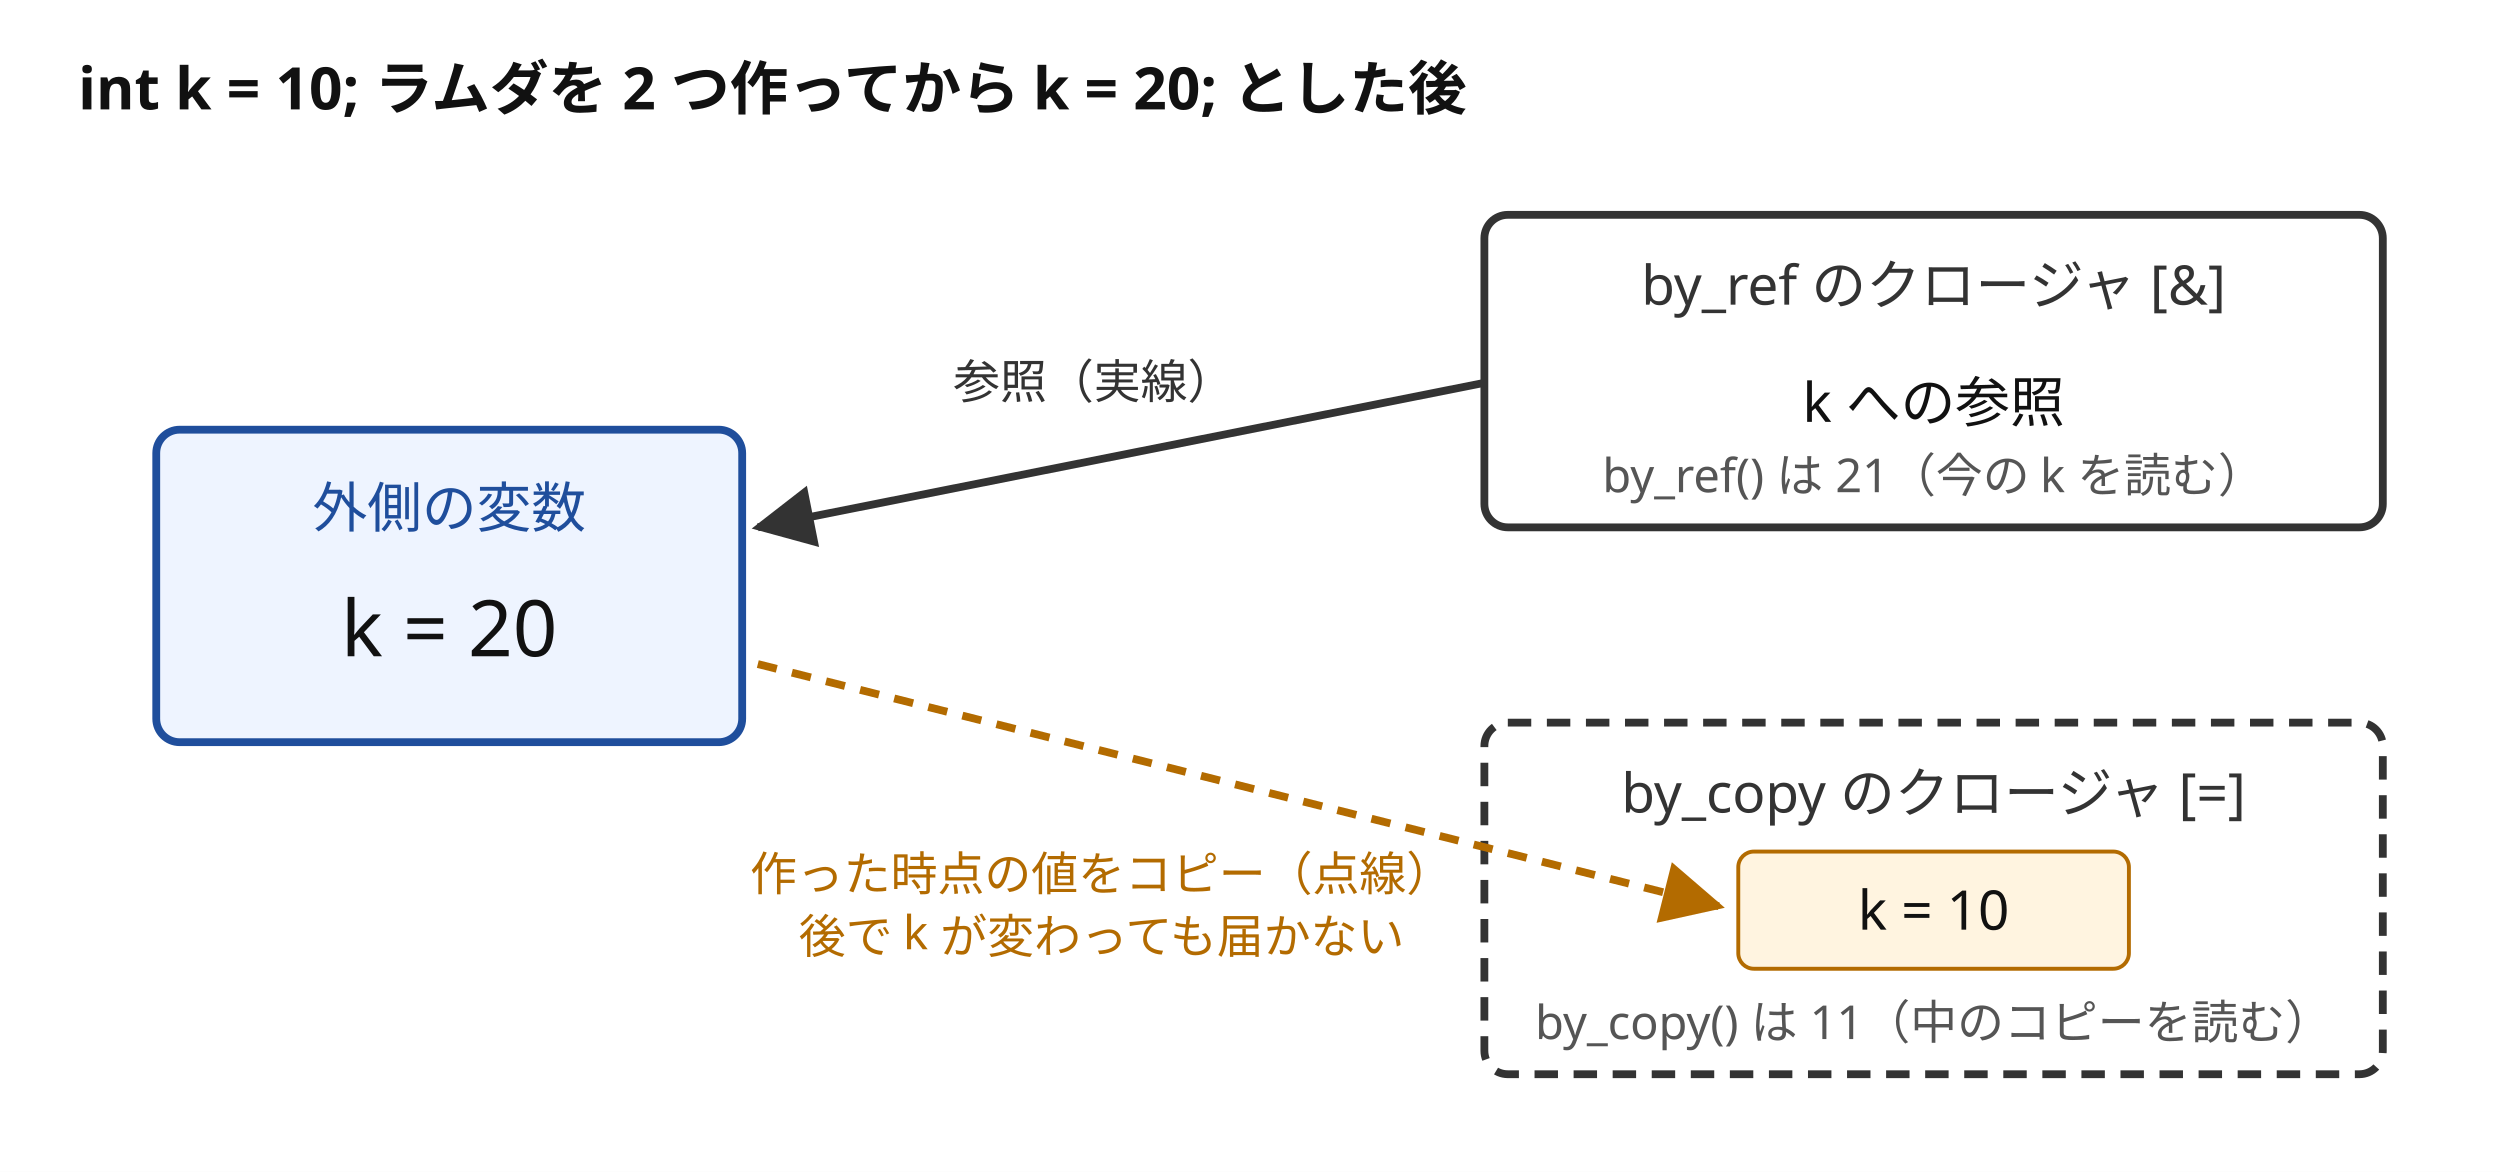
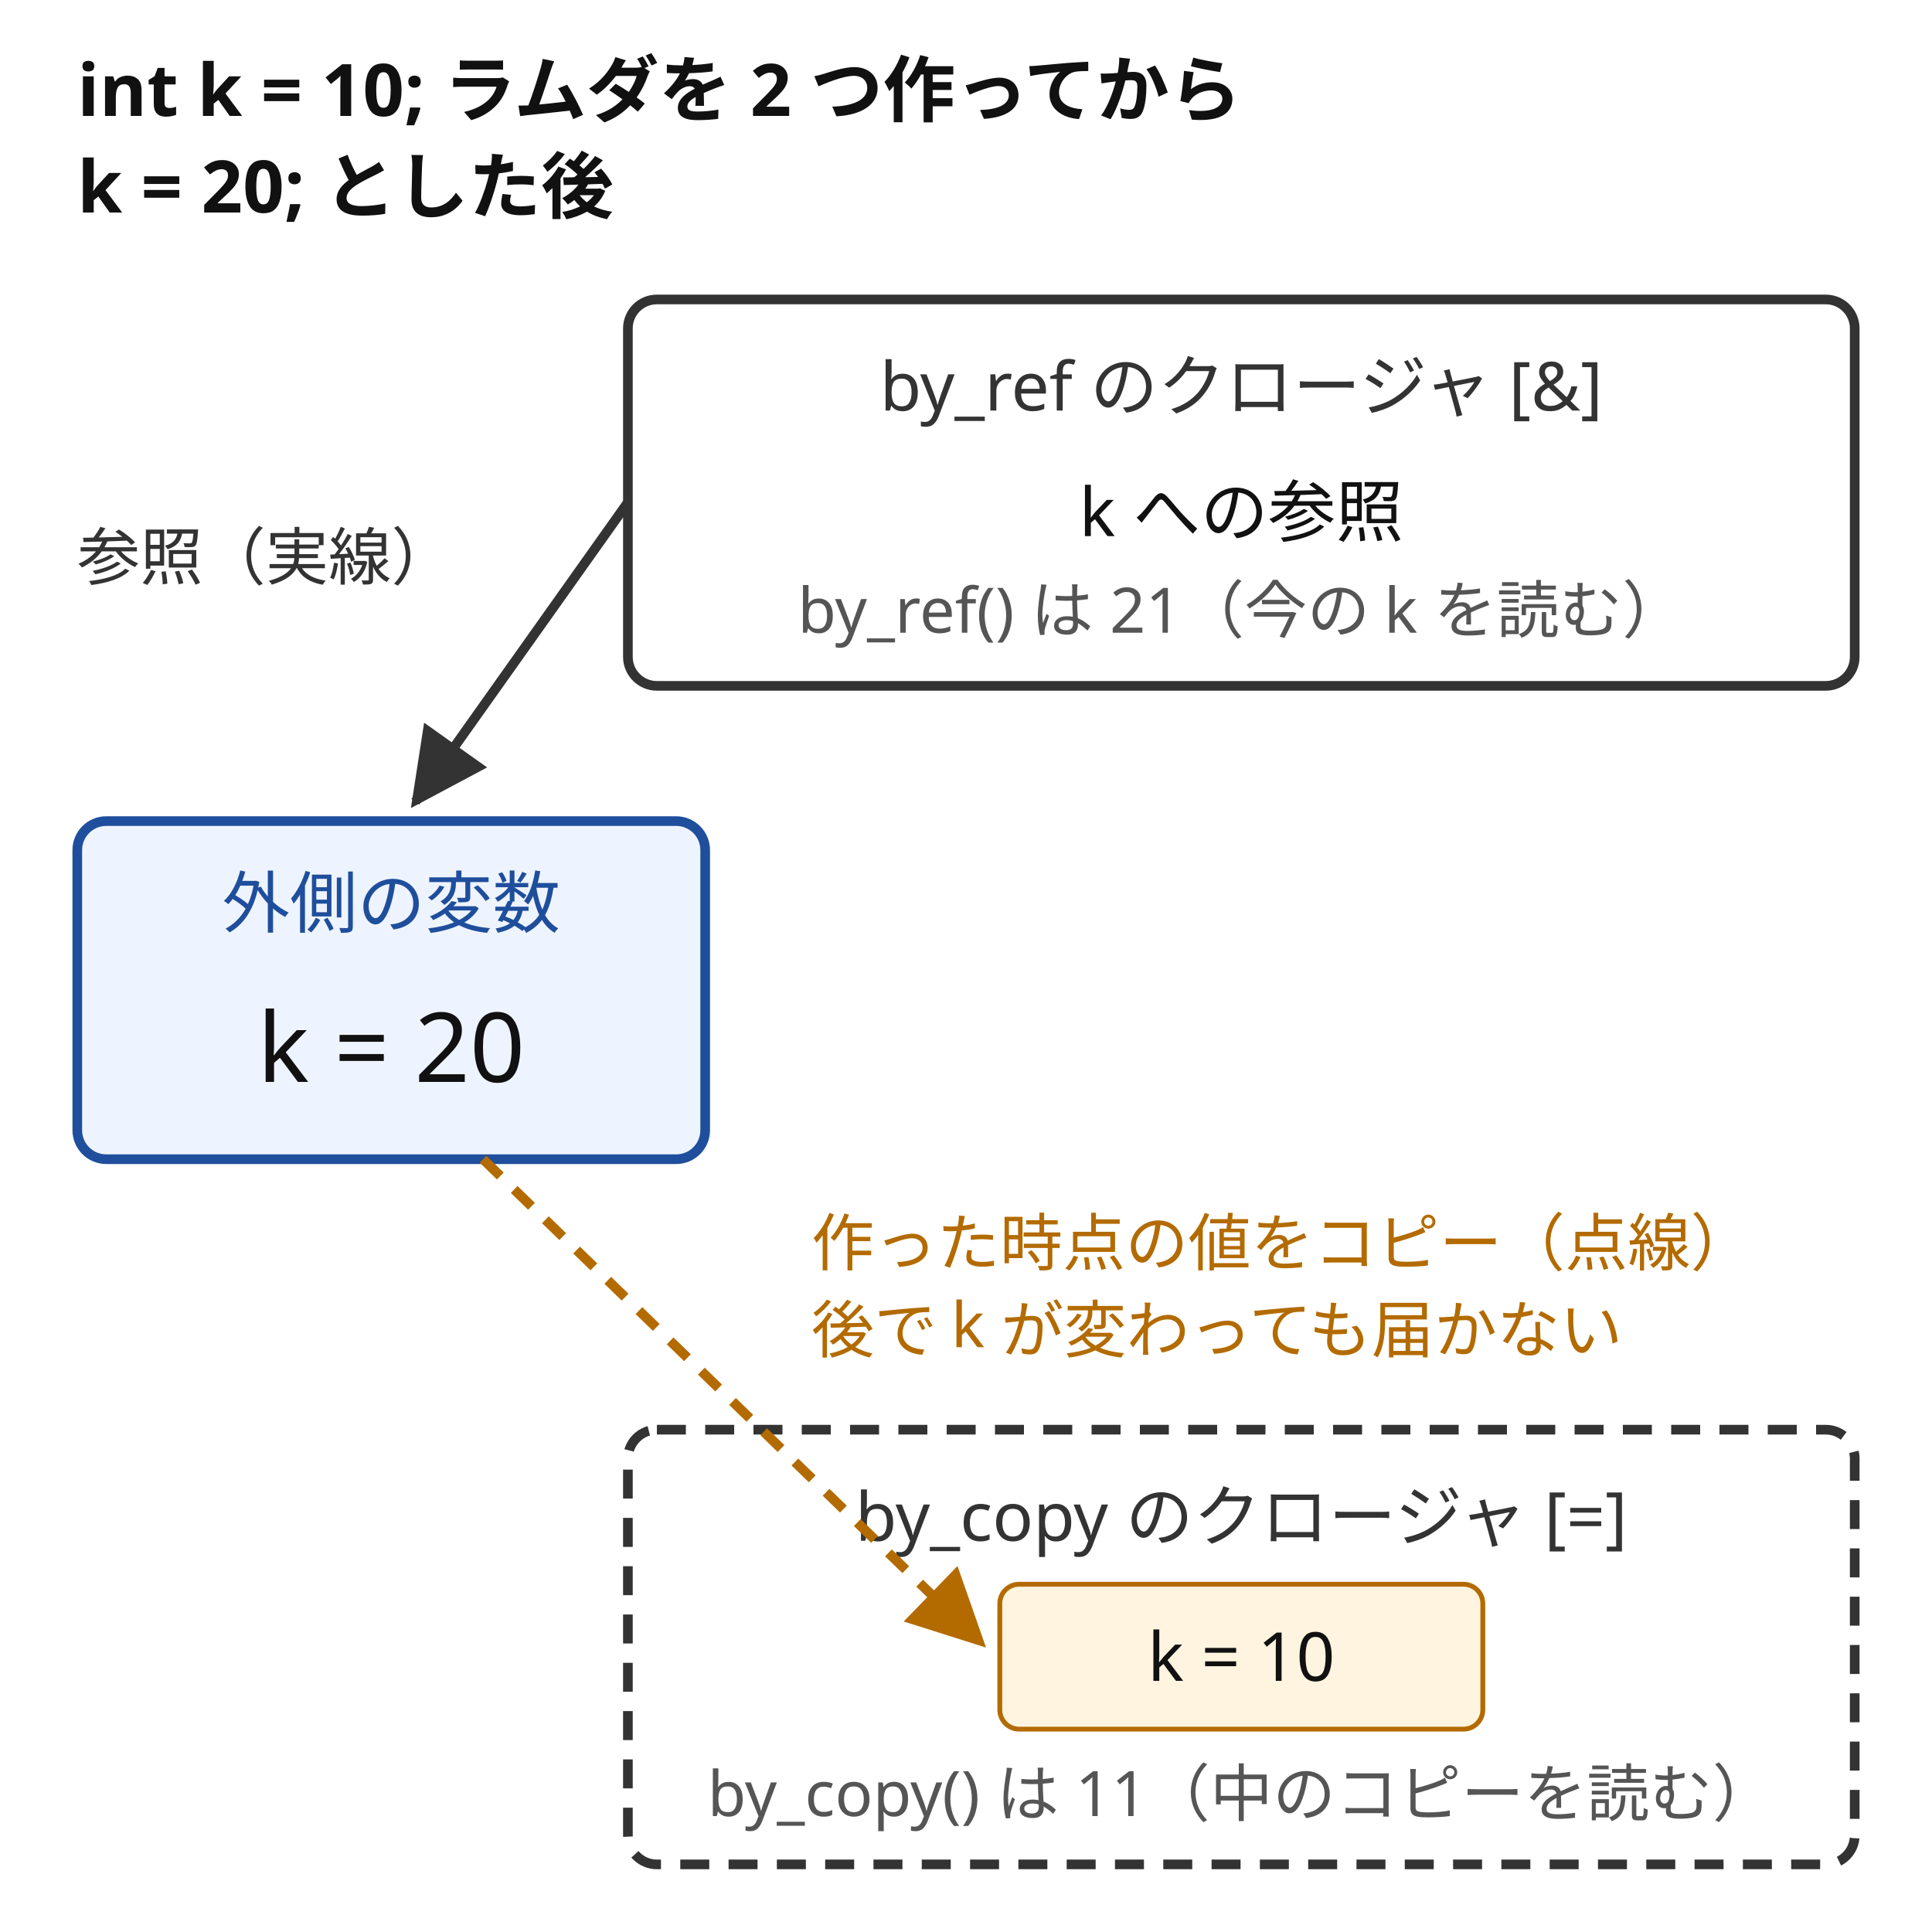
- <svg xmlns="http://www.w3.org/2000/svg" viewBox="0 0 640 300" font-family="sans-serif" font-size="14">
-   <rect width="640" height="300" fill="#ffffff" />
+ <svg xmlns="http://www.w3.org/2000/svg" viewBox="0 0 400 400" width="400" height="400" font-family="sans-serif" font-size="14">
+   <rect width="400" height="400" fill="#ffffff" />
  <defs>
    <marker id="arr" viewBox="0 0 10 10" refX="9" refY="5" markerWidth="8" markerHeight="8" orient="auto-start-reverse">
      <path d="M0,0 L10,5 L0,10 z" fill="#333333" />
    </marker>
    <marker id="arr-copy" viewBox="0 0 10 10" refX="9" refY="5" markerWidth="8" markerHeight="8" orient="auto-start-reverse">
      <path d="M0,0 L10,5 L0,10 z" fill="#b36b00" />
    </marker>
  </defs>
-   <text x="20" y="28" font-size="15" font-weight="bold" fill="#111111">int k = 10; ラムダを 2 つ作ってから k = 20; とした後</text>
-   <rect x="40" y="110" width="150" height="80" rx="6" fill="#eef4ff" stroke="#1f4e9c" stroke-width="2" />
-   <text x="115" y="135" text-anchor="middle" fill="#1f4e9c">外側の変数</text>
-   <text x="115" y="168" text-anchor="middle" font-size="20" fill="#111111">k = 20</text>
-   <rect x="380" y="55" width="230" height="80" rx="6" fill="#ffffff" stroke="#333333" stroke-width="2" />
-   <text x="495" y="78" text-anchor="middle" fill="#333333">by_ref のクロージャ [&amp;]</text>
-   <text x="495" y="108" text-anchor="middle" fill="#111111">k への参照</text>
-   <text x="495" y="126" text-anchor="middle" font-size="12" fill="#555555">by_ref() は 21（今の k を読む）</text>
-   <line x1="380" y1="98" x2="194" y2="135" stroke="#333333" stroke-width="2" marker-end="url(#arr)" />
-   <text x="280" y="102" text-anchor="middle" font-size="12" fill="#333333">参照（実線）</text>
-   <rect x="380" y="185" width="230" height="90" rx="6" fill="#ffffff" stroke="#333333" stroke-width="2" stroke-dasharray="6 4" />
-   <text x="495" y="208" text-anchor="middle" fill="#333333">by_copy のクロージャ [=]</text>
-   <rect x="445" y="218" width="100" height="30" rx="4" fill="#fff4e0" stroke="#b36b00" />
-   <text x="495" y="238" text-anchor="middle" fill="#111111">k = 10</text>
-   <text x="495" y="266" text-anchor="middle" font-size="12" fill="#555555">by_copy() は 11（中のコピーを読む）</text>
-   <line x1="194" y1="170" x2="440" y2="232" stroke="#b36b00" stroke-width="2" stroke-dasharray="5 4" marker-end="url(#arr-copy)" />
-   <text x="282" y="228" text-anchor="middle" font-size="12" fill="#b36b00">作った時点の値をコピー（点線）</text>
-   <text x="282" y="244" text-anchor="middle" font-size="12" fill="#b36b00">後で k が変わっても届かない</text>
+   <text x="16" y="24" font-size="15" font-weight="bold" fill="#111111">int k = 10; ラムダを 2 つ作ってから</text>
+   <text x="16" y="44" font-size="15" font-weight="bold" fill="#111111">k = 20; とした後</text>
+   <rect x="130" y="62" width="254" height="80" rx="6" fill="#ffffff" stroke="#333333" stroke-width="2" />
+   <text x="257" y="85" text-anchor="middle" fill="#333333">by_ref のクロージャ [&amp;]</text>
+   <text x="257" y="111" text-anchor="middle" fill="#111111">k への参照</text>
+   <text x="257" y="131" text-anchor="middle" font-size="13" fill="#555555">by_ref() は 21（今の k を読む）</text>
+   <rect x="16" y="170" width="130" height="70" rx="6" fill="#eef4ff" stroke="#1f4e9c" stroke-width="2" />
+   <text x="81" y="192" text-anchor="middle" fill="#1f4e9c">外側の変数</text>
+   <text x="81" y="224" text-anchor="middle" font-size="20" fill="#111111">k = 20</text>
+   <line x1="130" y1="104" x2="86" y2="166" stroke="#333333" stroke-width="2" marker-end="url(#arr)" />
+   <text x="16" y="120" font-size="13" fill="#333333">参照（実線）</text>
+   <rect x="130" y="296" width="254" height="90" rx="6" fill="#ffffff" stroke="#333333" stroke-width="2" stroke-dasharray="6 4" />
+   <text x="257" y="319" text-anchor="middle" fill="#333333">by_copy のクロージャ [=]</text>
+   <rect x="207" y="328" width="100" height="30" rx="4" fill="#fff4e0" stroke="#b36b00" />
+   <text x="257" y="348" text-anchor="middle" fill="#111111">k = 10</text>
+   <text x="257" y="376" text-anchor="middle" font-size="13" fill="#555555">by_copy() は 11（中のコピーを読む）</text>
+   <line x1="100" y1="240" x2="203" y2="340" stroke="#b36b00" stroke-width="2" stroke-dasharray="5 4" marker-end="url(#arr-copy)" />
+   <text x="168" y="262" font-size="13" fill="#b36b00">作った時点の値をコピー（点線）</text>
+   <text x="168" y="280" font-size="13" fill="#b36b00">後で k が変わっても届かない</text>
</svg>
